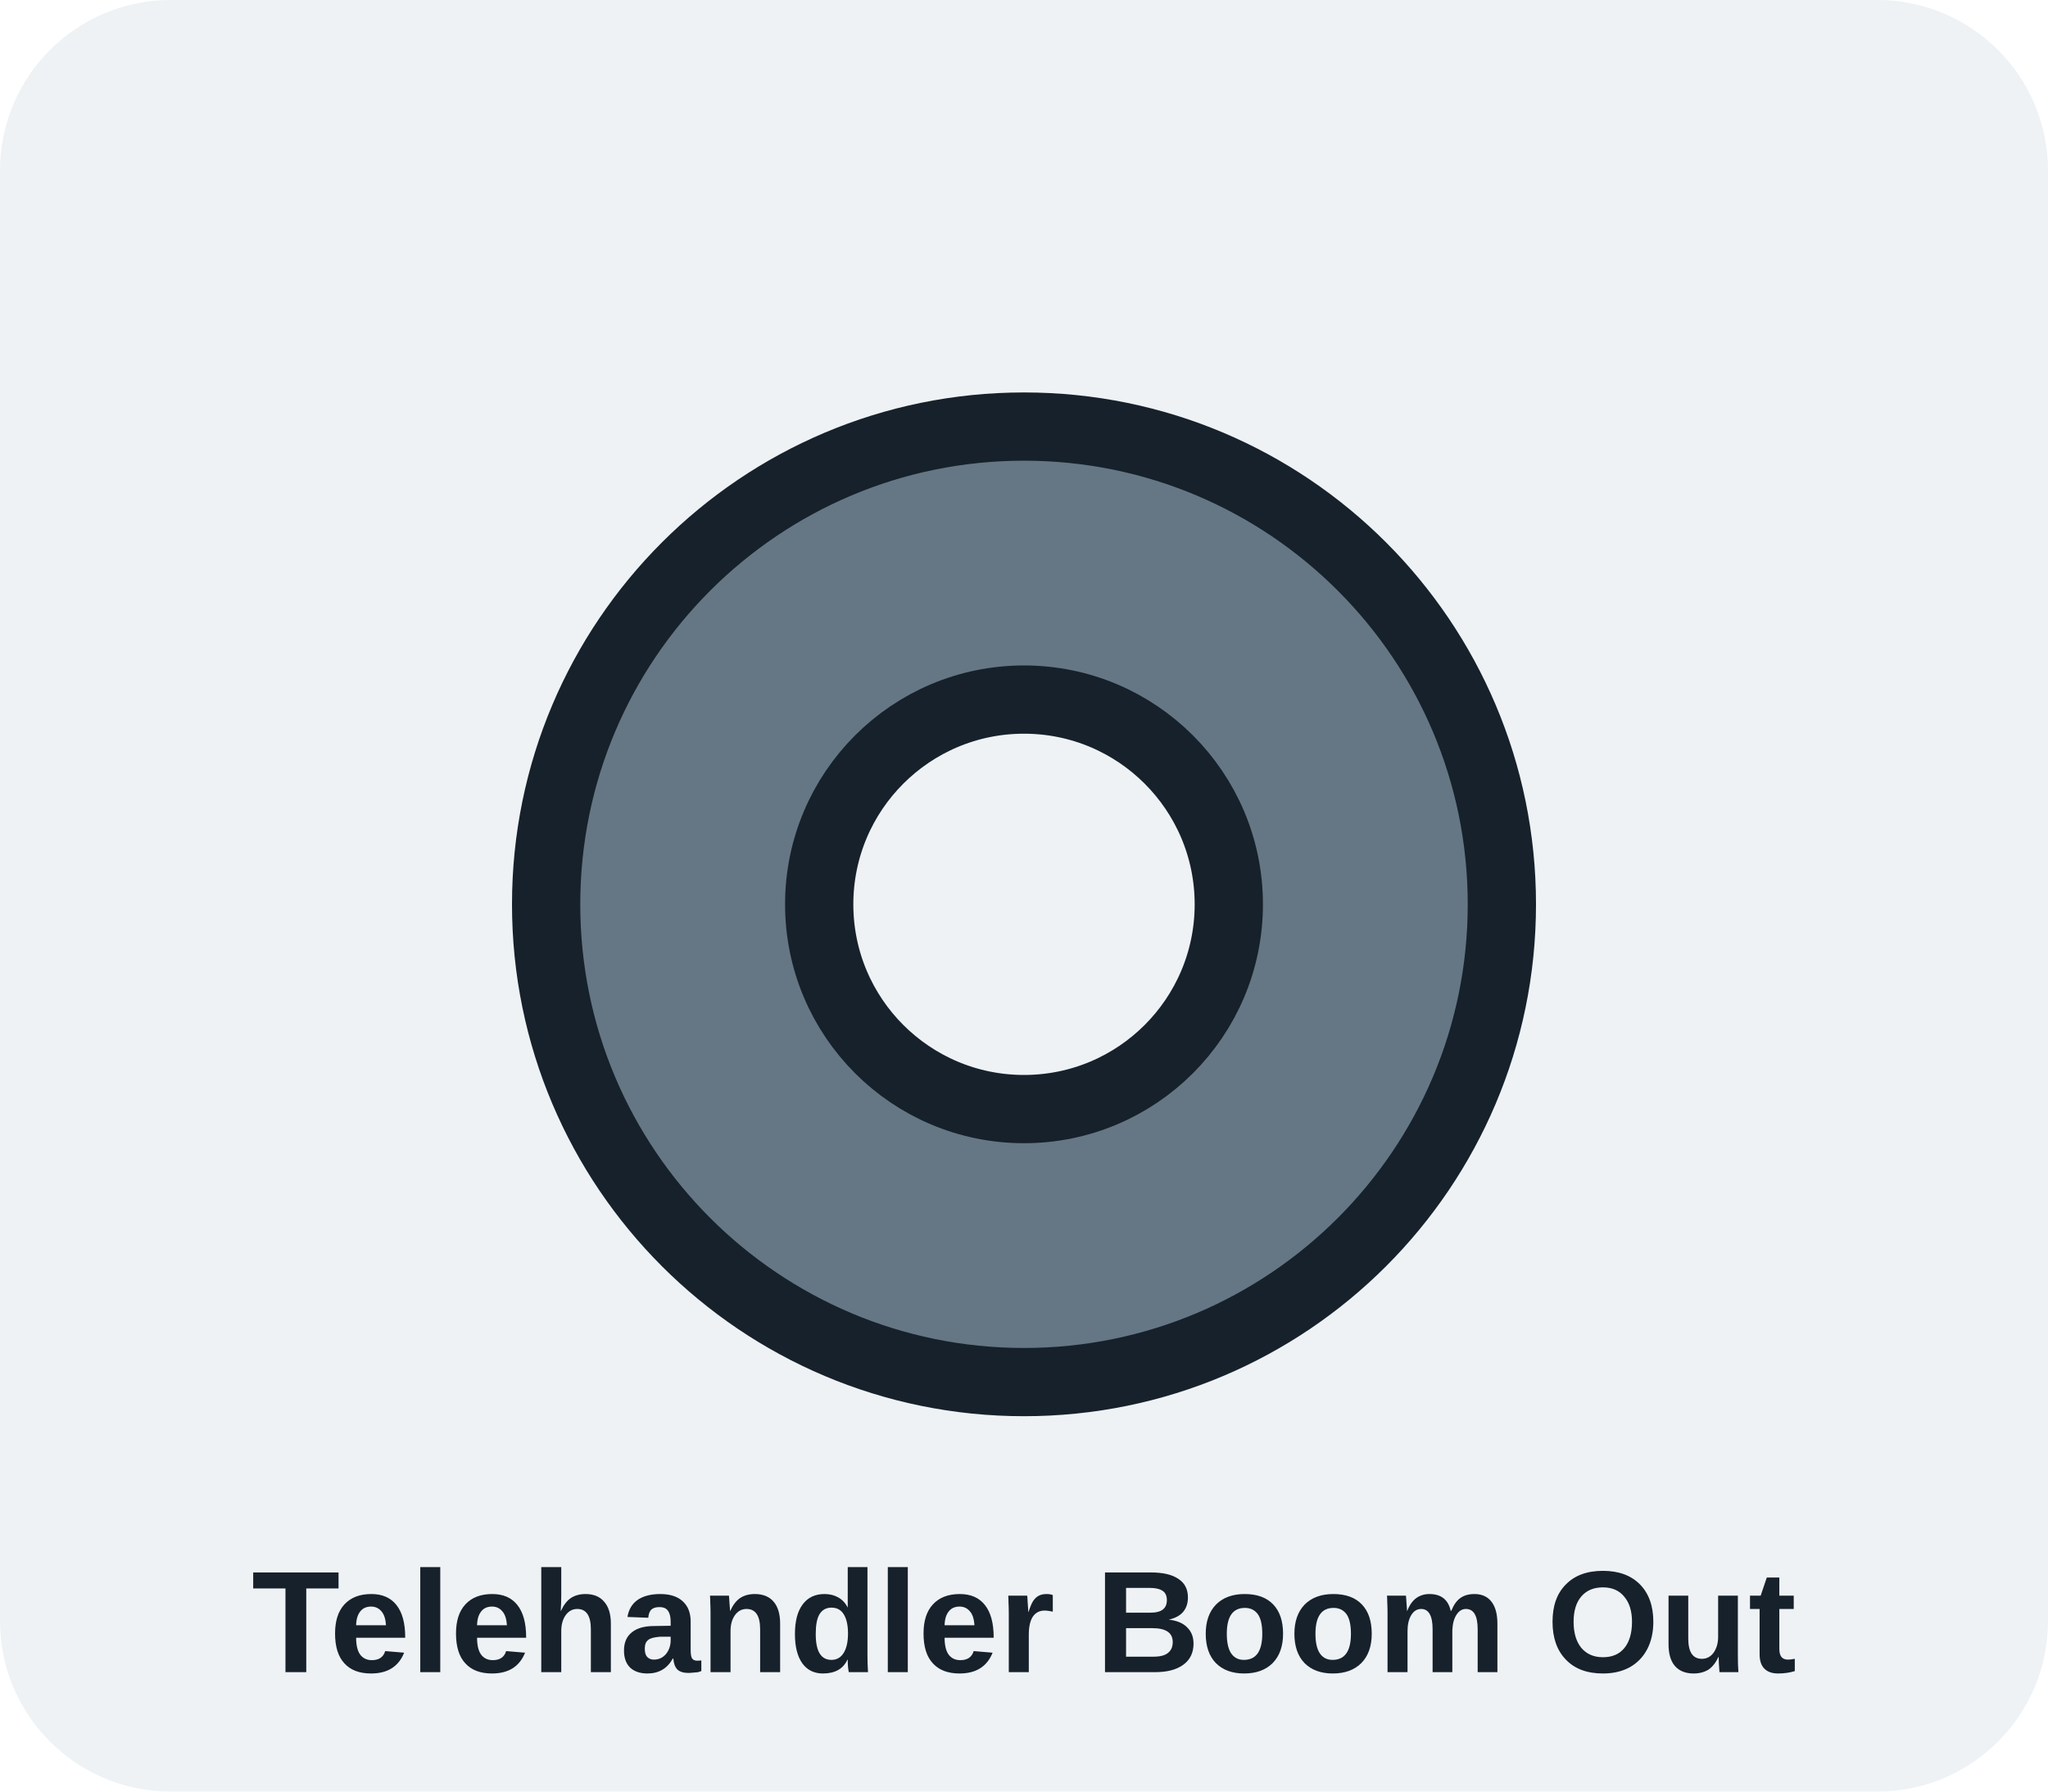
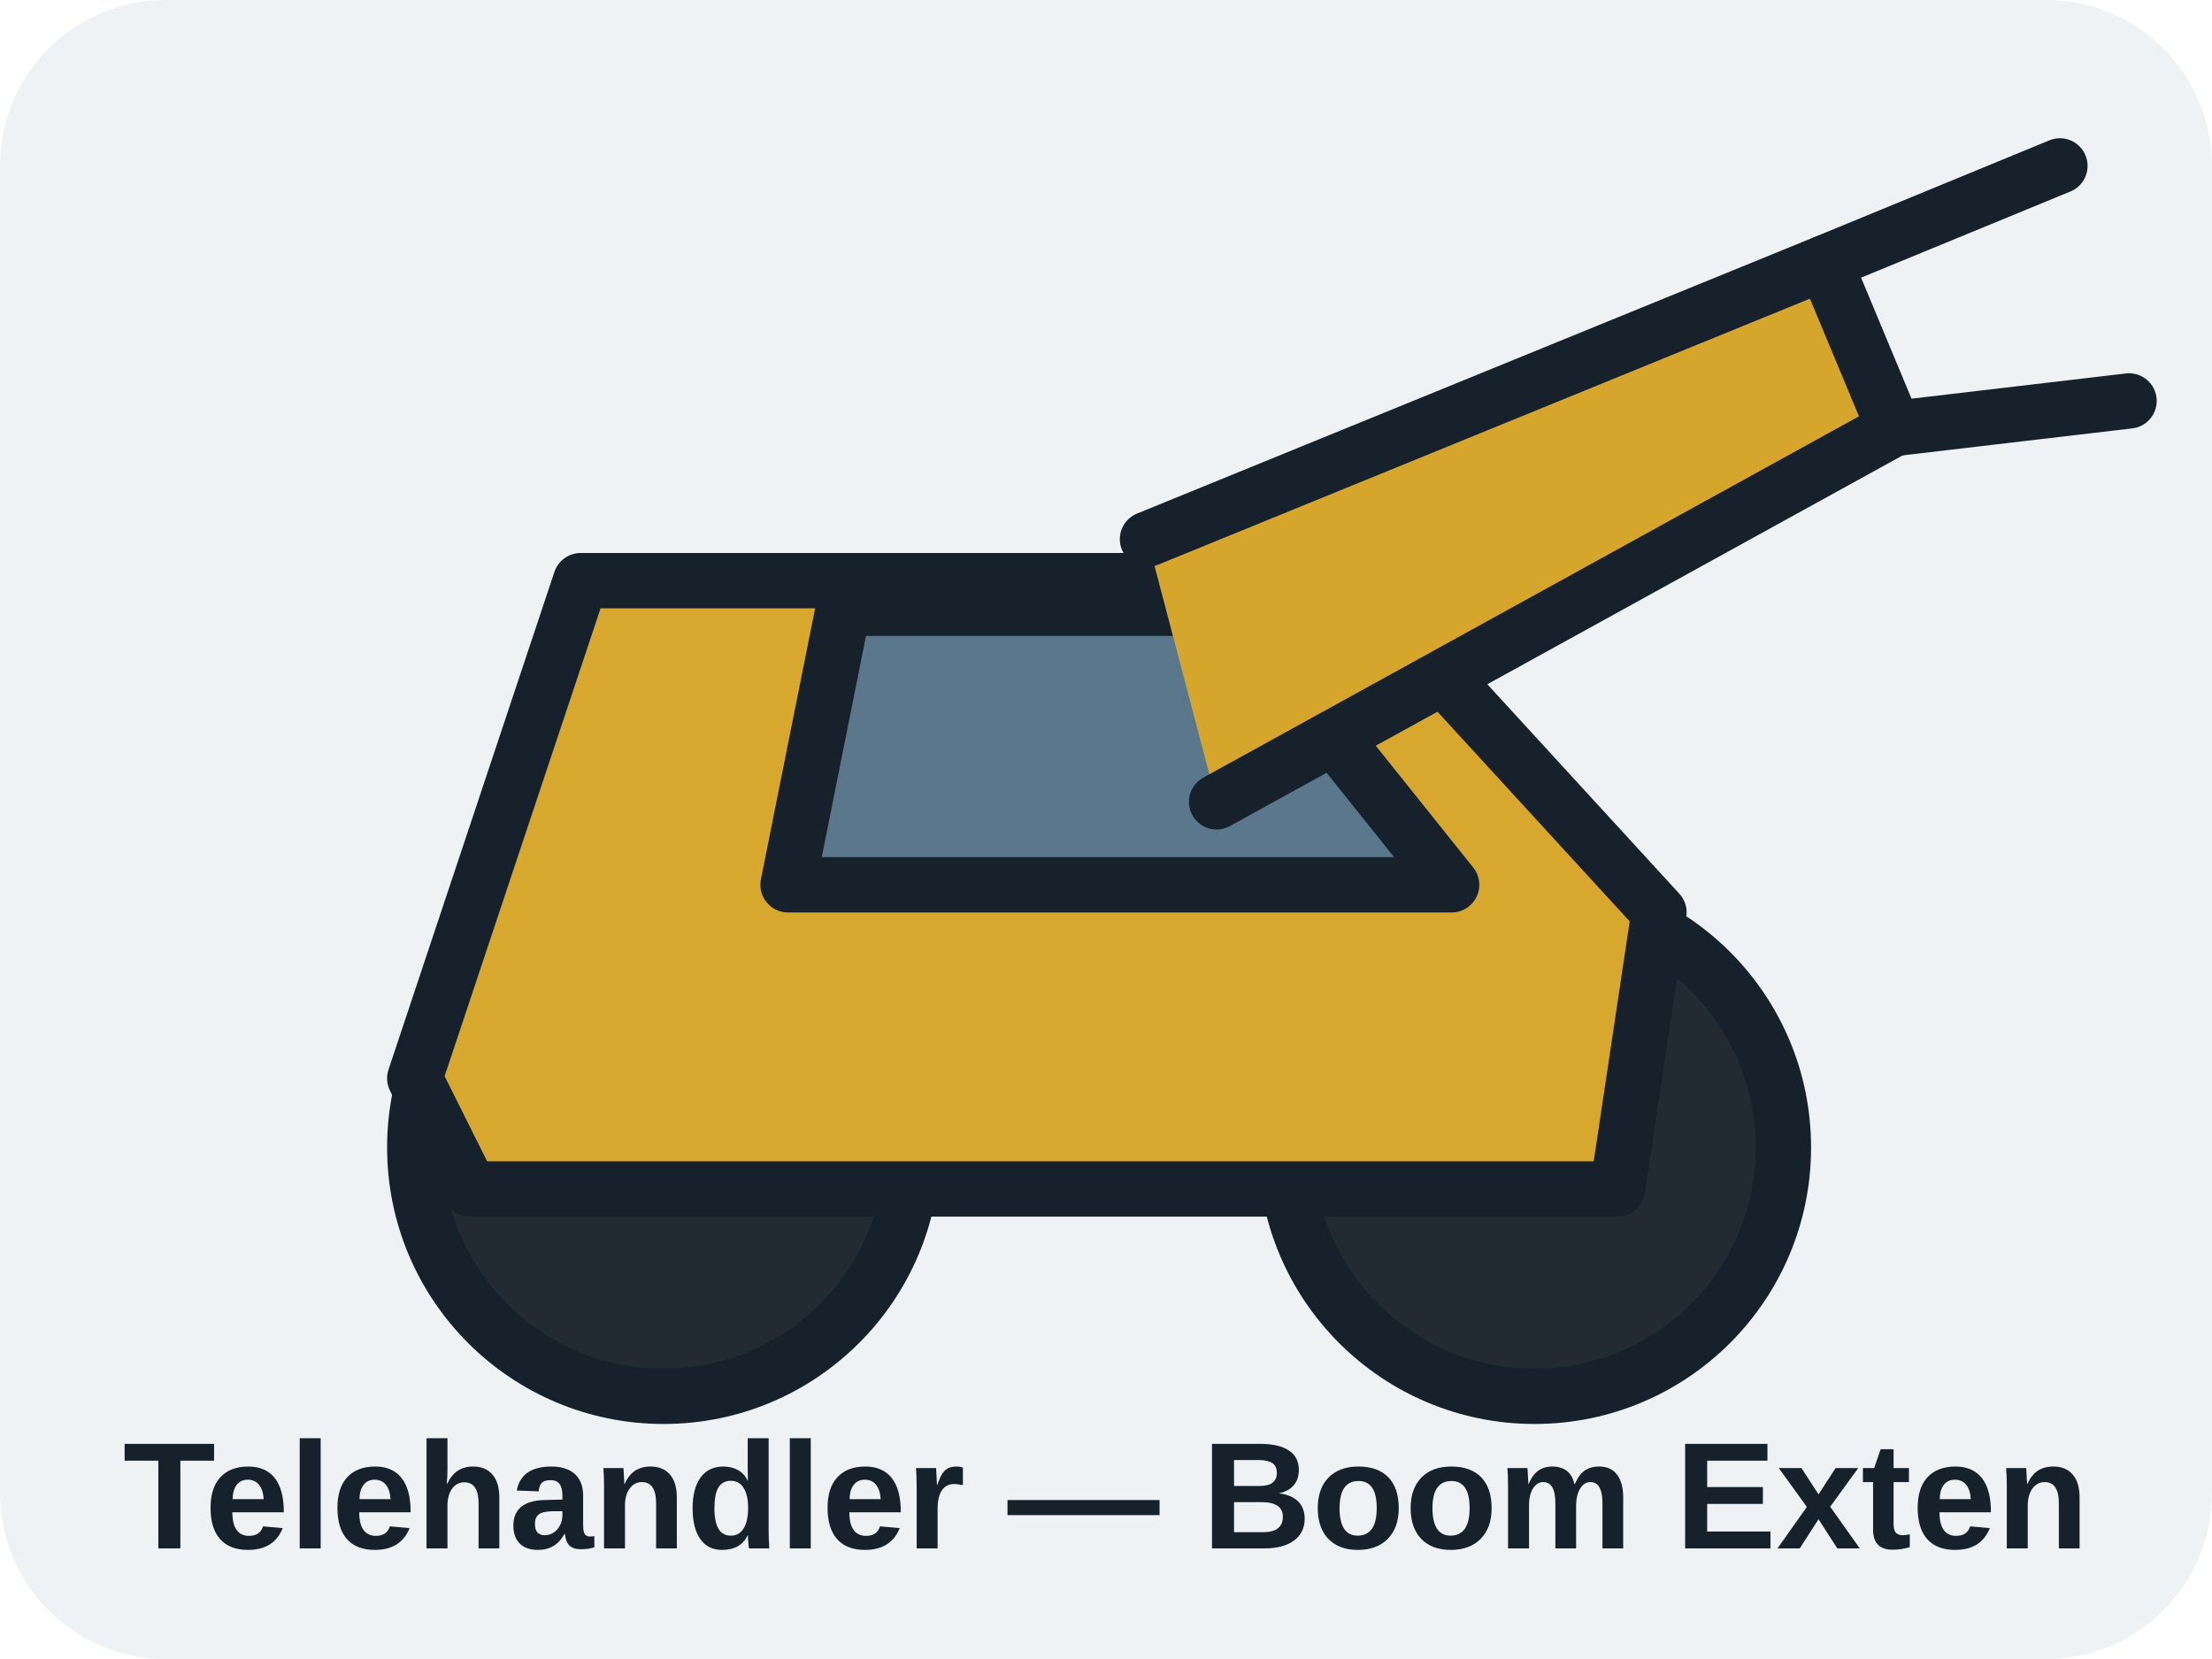
- <svg xmlns="http://www.w3.org/2000/svg" viewBox="0 0 120 105">
-   <rect width="120" height="105" rx="10" fill="#eef2f5" />
-   <g fill="#657785" stroke="#17212b" stroke-width="4" stroke-linecap="round" stroke-linejoin="round">
-     <circle cx="60" cy="53" r="28" />
-     <circle cx="60" cy="53" r="12" fill="#eef2f5" />
+ <svg xmlns="http://www.w3.org/2000/svg" viewBox="0 0 160 120">
+   <rect width="160" height="120" rx="12" fill="#eef2f5" />
+   <g stroke="#17212b" stroke-width="4" stroke-linecap="round" stroke-linejoin="round">
+     <circle cx="48" cy="83" r="18" fill="#222b33" />
+     <circle cx="111" cy="83" r="18" fill="#222b33" />
+     <path d="M30 78l12-36h56l22 24-3 20H34z" fill="#d8a72d" />
+     <path d="M61 44h28l16 20H57z" fill="#5b778b" />
+     <path d="M83 39l49-20 5 12-49 27" fill="#d5a52c" />
+     <path d="M132 19l17-7M137 31l17-2" fill="none" />
  </g>
-   <text x="60" y="98" text-anchor="middle" font-family="Arial,sans-serif" font-size="8.5" font-weight="700" fill="#17212b">Telehandler Boom Out</text>
+   <text x="80" y="112" text-anchor="middle" font-family="Arial,sans-serif" font-size="11" font-weight="700" fill="#17212b">Telehandler — Boom Exten</text>
</svg>
